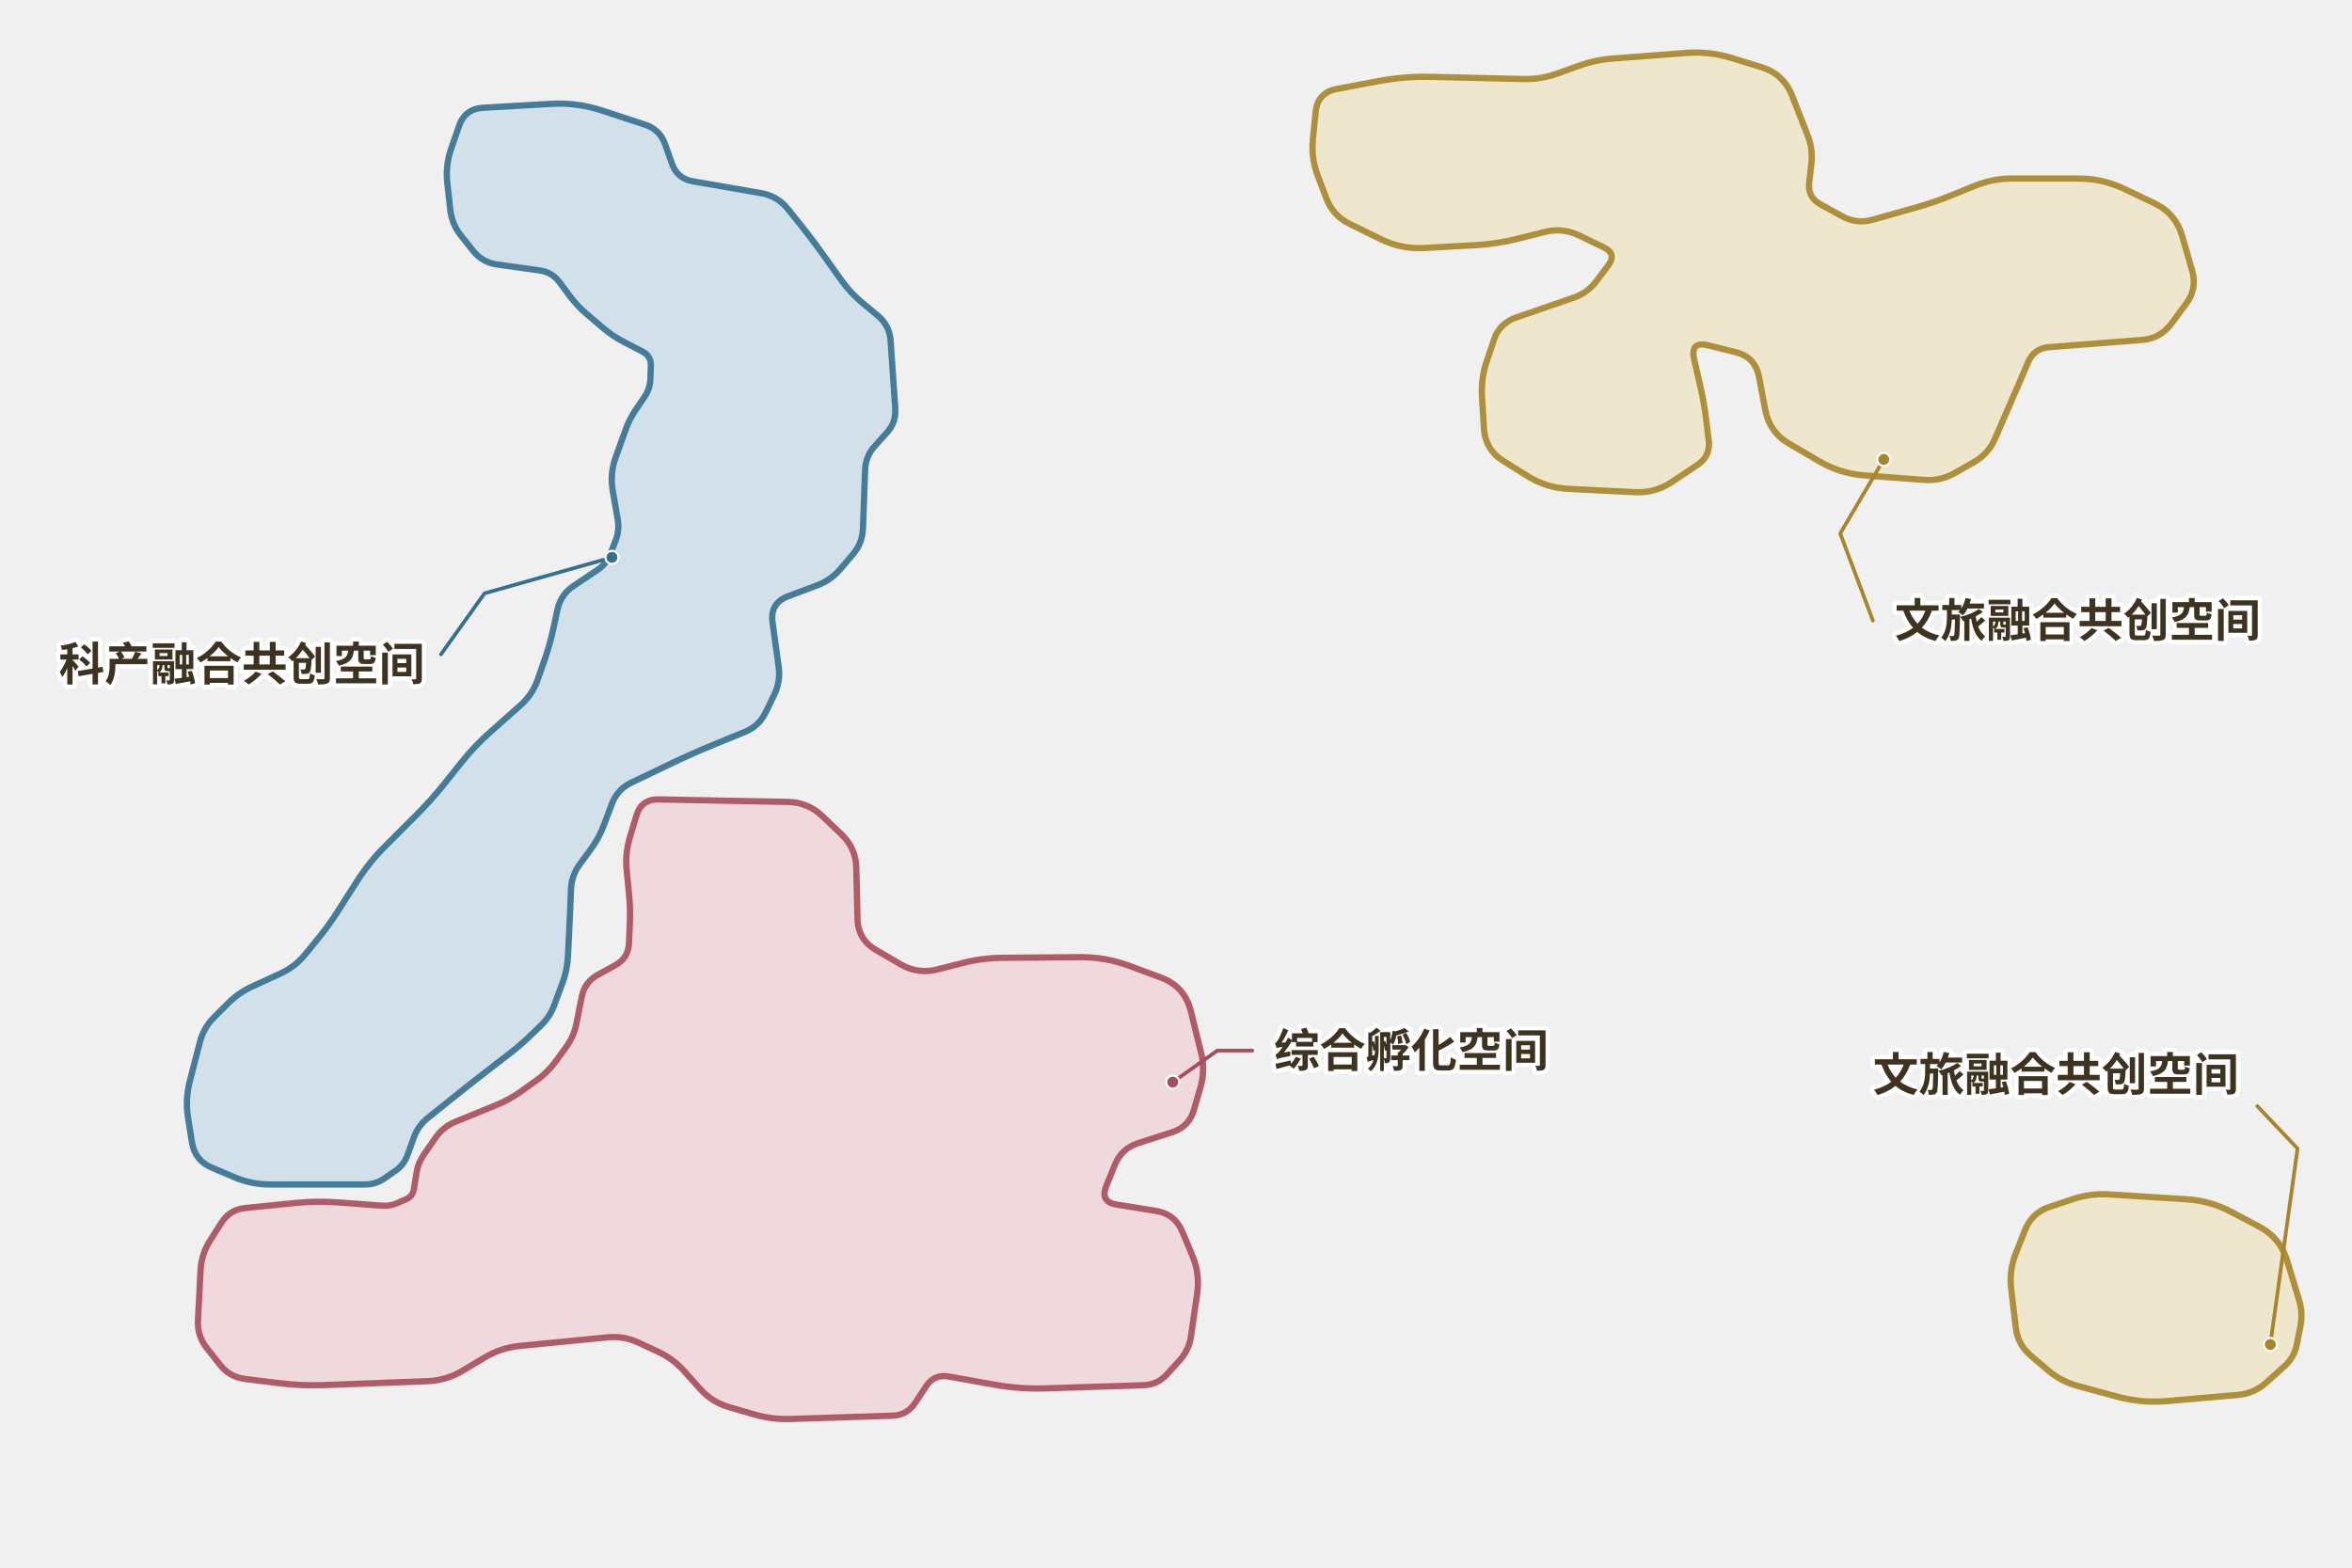
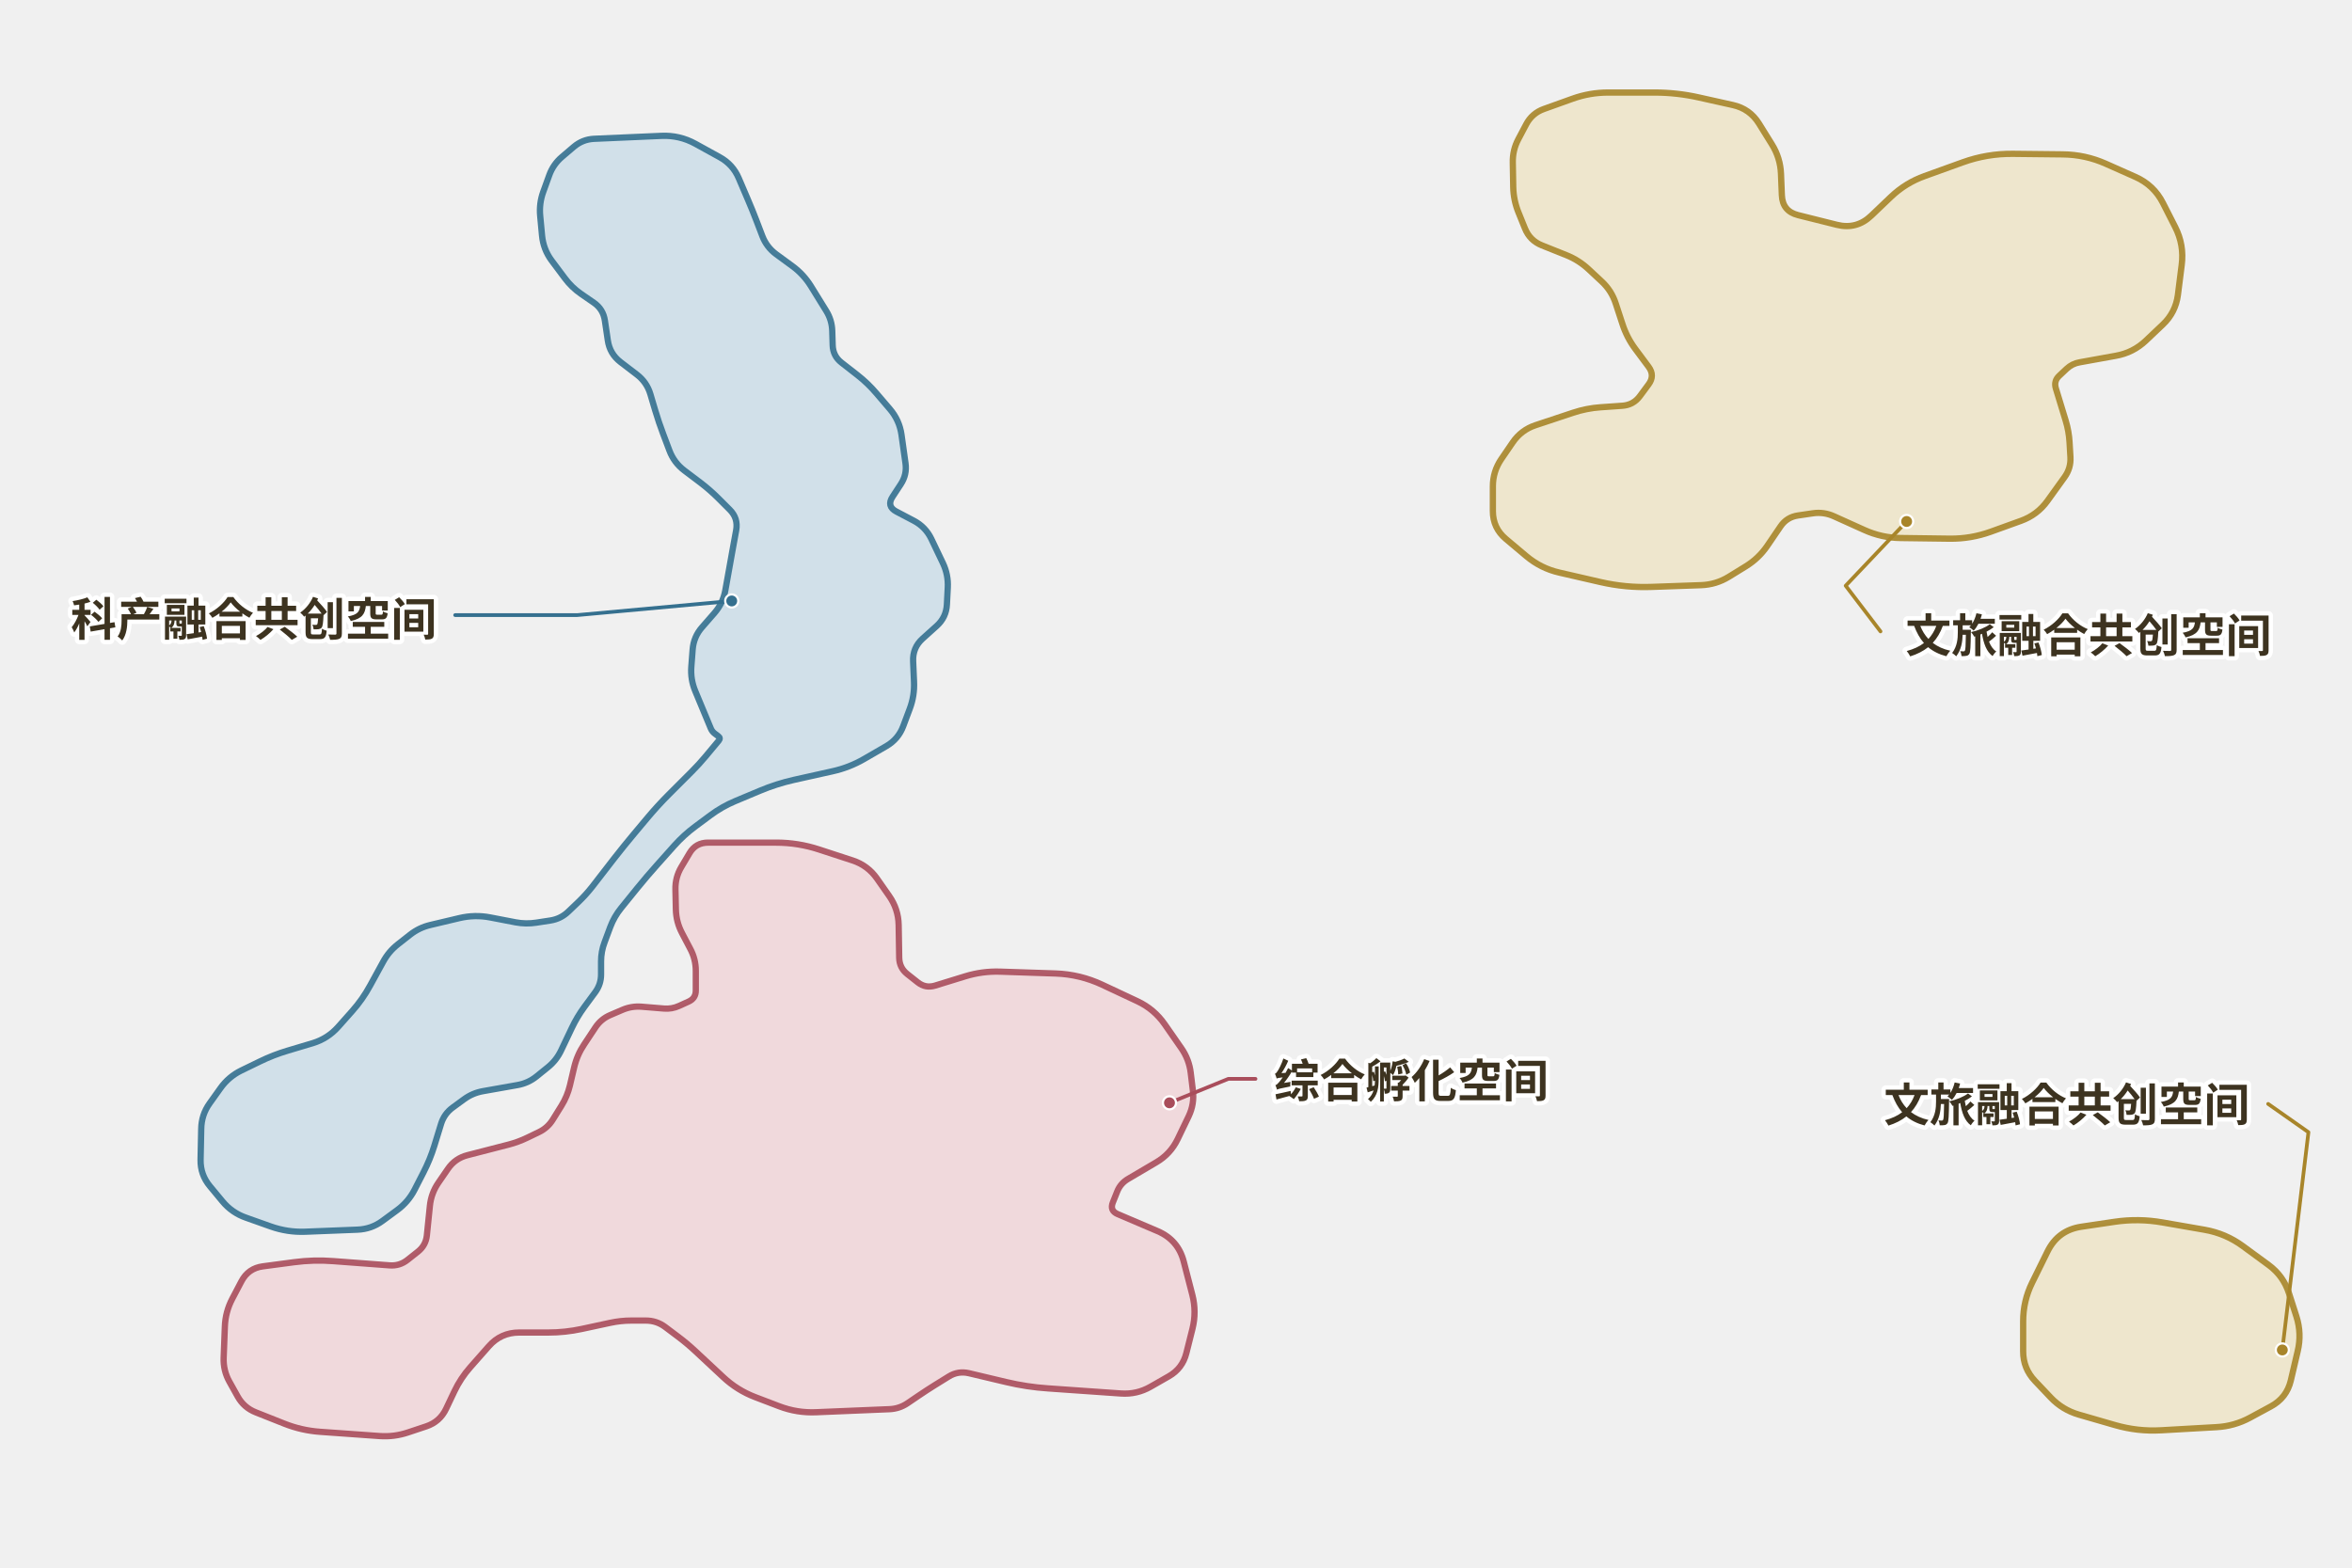
<svg xmlns="http://www.w3.org/2000/svg" viewBox="0 0 1500 1000" width="1500" height="1000" role="img" aria-labelledby="title desc">
  <g transform="matrix(0.6944444 0 0 0.6944444 -83.33333 -55.55556)">
    <g fill-opacity="0.26" stroke-width="5.76" stroke-opacity="0.9" stroke-linejoin="round">
-       <path id="wenlv" d="M 1328.2 183.0 Q 1330.0 165.0 1347.8 161.7 L 1386.0 154.5 Q 1410.0 150.0 1434.4 150.6 L 1519.1 152.6 Q 1535.0 153.0 1550.0 147.6 L 1570.0 140.4 Q 1585.0 135.0 1600.9 133.8 L 1668.7 128.6 Q 1690.0 127.0 1710.4 133.3 L 1737.6 141.7 Q 1758.0 148.0 1765.8 167.9 L 1780.2 204.6 Q 1785.0 217.0 1783.5 230.2 L 1781.5 247.8 Q 1780.0 261.0 1791.6 267.5 L 1811.5 278.5 Q 1825.0 286.0 1839.9 281.8 L 1879.2 270.7 Q 1896.0 266.0 1912.2 259.4 L 1933.8 250.6 Q 1950.0 244.0 1967.5 244.0 L 2028.7 244.0 Q 2051.0 244.0 2071.1 253.6 L 2098.6 266.7 Q 2118.0 276.0 2124.0 296.7 L 2133.2 328.5 Q 2138.0 345.0 2127.8 358.8 L 2114.2 377.2 Q 2104.0 391.0 2086.9 392.3 L 2001.7 398.9 Q 1988.0 400.0 1982.6 412.6 L 1975.4 429.4 Q 1970.0 442.0 1964.5 454.6 L 1952.1 483.1 Q 1946.0 497.0 1932.8 504.5 L 1915.2 514.5 Q 1902.0 522.0 1886.9 520.8 L 1832.5 516.7 Q 1810.0 515.0 1790.5 503.6 L 1763.2 487.6 Q 1745.0 477.0 1741.1 456.3 L 1735.4 426.2 Q 1732.0 408.0 1714.0 403.5 L 1689.0 397.3 Q 1672.0 393.0 1675.9 410.1 L 1681.7 435.6 Q 1685.0 450.0 1686.8 464.7 L 1689.2 484.3 Q 1691.0 499.0 1678.7 507.2 L 1655.3 522.8 Q 1640.0 533.0 1621.6 532.1 L 1559.8 529.0 Q 1540.0 528.0 1523.2 517.5 L 1500.6 503.4 Q 1484.0 493.0 1482.8 473.5 L 1481.0 444.1 Q 1480.0 428.0 1485.1 412.7 L 1491.9 392.3 Q 1497.0 377.0 1512.2 371.7 L 1565.2 353.4 Q 1578.0 349.0 1586.1 338.2 L 1596.9 323.8 Q 1605.0 313.0 1592.8 307.2 L 1570.0 296.2 Q 1555.0 289.0 1538.9 293.0 L 1513.0 299.5 Q 1495.0 304.0 1476.5 305.1 L 1428.0 307.8 Q 1407.0 309.0 1388.1 299.7 L 1359.2 285.5 Q 1344.0 278.0 1338.0 262.1 L 1330.0 240.9 Q 1324.0 225.0 1325.7 208.1 L 1328.2 183.0 Z" fill="#e9c96b" stroke="#a8852a" />
-       <path id="wenlv-isle" d="M 1979.7 1209.9 Q 1986.0 1194.0 2002.2 1188.6 L 2023.8 1181.4 Q 2040.0 1176.0 2057.0 1177.1 L 2128.3 1181.6 Q 2150.0 1183.0 2169.2 1193.2 L 2194.9 1206.8 Q 2214.0 1217.0 2220.3 1237.7 L 2231.4 1274.0 Q 2235.0 1286.0 2232.6 1298.3 L 2229.4 1314.7 Q 2227.0 1327.0 2217.6 1335.3 L 2201.1 1350.1 Q 2190.0 1360.0 2175.2 1361.3 L 2109.9 1367.0 Q 2087.0 1369.0 2064.8 1363.0 L 2028.2 1353.1 Q 2013.0 1349.0 2001.0 1338.8 L 1985.0 1325.2 Q 1973.0 1315.0 1971.2 1299.4 L 1967.0 1264.0 Q 1965.0 1247.0 1971.3 1231.1 L 1979.7 1209.9 Z" fill="#e9c96b" stroke="#a8852a" />
-       <path id="kechan" d="M 541.6 195.6 Q 547.0 180.0 563.5 179.0 L 626.0 175.4 Q 650.0 174.0 672.8 181.5 L 712.4 194.5 Q 726.0 199.0 730.8 212.5 L 737.2 230.5 Q 742.0 244.0 756.1 246.5 L 818.9 257.4 Q 834.0 260.0 843.6 272.0 L 856.4 288.0 Q 866.0 300.0 874.9 312.5 L 892.8 337.6 Q 901.0 349.0 911.8 358.0 L 926.2 370.0 Q 937.0 379.0 937.9 393.0 L 942.2 455.5 Q 943.0 468.0 934.6 477.3 L 923.4 489.7 Q 915.0 499.0 914.5 511.5 L 912.5 565.6 Q 912.0 579.0 903.3 589.2 L 891.7 602.8 Q 883.0 613.0 870.4 617.7 L 843.8 627.7 Q 827.0 634.0 829.5 651.8 L 835.1 692.4 Q 837.0 706.0 831.0 718.3 L 823.0 734.7 Q 817.0 747.0 804.3 752.2 L 774.3 764.5 Q 756.0 772.0 738.2 780.5 L 700.0 798.8 Q 687.0 805.0 681.9 818.5 L 674.5 838.2 Q 670.0 850.0 662.5 860.2 L 652.5 873.8 Q 645.0 884.0 644.4 896.6 L 643.6 916.4 Q 643.0 929.0 642.4 941.6 L 641.6 958.4 Q 641.0 971.0 636.6 982.8 L 628.9 1003.5 Q 625.0 1014.0 616.9 1021.8 L 606.1 1032.2 Q 598.0 1040.0 589.1 1046.9 L 567.2 1063.8 Q 554.0 1074.0 541.0 1084.4 L 513.0 1106.8 Q 504.0 1114.0 500.1 1124.8 L 494.2 1141.1 Q 491.0 1150.0 483.2 1155.4 L 472.8 1162.6 Q 465.0 1168.0 455.5 1168.0 L 367.9 1168.0 Q 351.0 1168.0 335.4 1161.4 L 314.6 1152.6 Q 299.0 1146.0 296.3 1129.3 L 292.7 1106.8 Q 290.0 1090.0 294.2 1073.5 L 303.6 1037.1 Q 307.0 1024.0 316.6 1014.4 L 329.4 1001.6 Q 339.0 992.0 351.3 986.3 L 377.6 974.2 Q 391.0 968.0 400.3 956.6 L 412.7 941.4 Q 422.0 930.0 429.9 917.6 L 447.9 889.4 Q 459.0 872.0 473.6 857.4 L 502.4 828.6 Q 516.0 815.0 528.0 800.0 L 544.0 780.0 Q 556.0 765.0 570.4 752.3 L 598.1 727.7 Q 609.0 718.0 613.8 704.2 L 620.4 685.3 Q 625.0 672.0 628.0 658.2 L 632.0 639.8 Q 635.0 626.0 646.8 618.2 L 668.7 603.5 Q 677.0 598.0 680.6 588.7 L 685.4 576.3 Q 689.0 567.0 687.3 557.2 L 682.7 530.6 Q 680.0 515.0 685.4 500.1 L 694.6 474.6 Q 698.0 465.0 703.7 456.6 L 711.9 444.5 Q 717.0 437.0 717.3 428.0 L 717.7 416.0 Q 718.0 407.0 710.0 402.9 L 693.5 394.4 Q 683.0 389.0 674.0 381.4 L 658.8 368.5 Q 650.0 361.0 643.1 351.7 L 633.9 339.3 Q 627.0 330.0 615.5 328.4 L 576.3 322.9 Q 563.0 321.0 554.6 310.5 L 543.4 296.5 Q 535.0 286.0 533.5 272.6 L 530.8 248.2 Q 529.0 232.0 534.3 216.6 L 541.6 195.6 Z" fill="#79b2d6" stroke="#35708f" />
-       <path id="zonghe" d="M 704.5 829.0 Q 709.0 814.0 724.7 814.3 L 843.8 816.6 Q 862.0 817.0 875.2 829.6 L 892.8 846.4 Q 906.0 859.0 906.4 877.2 L 907.5 923.9 Q 908.0 943.0 924.5 952.6 L 947.2 965.8 Q 963.0 975.0 980.7 970.5 L 1004.3 964.5 Q 1022.0 960.0 1040.3 959.8 L 1111.7 959.2 Q 1135.0 959.0 1156.9 967.1 L 1186.1 977.9 Q 1208.0 986.0 1213.6 1008.7 L 1223.1 1047.2 Q 1227.0 1063.0 1222.5 1078.6 L 1216.5 1099.4 Q 1212.0 1115.0 1196.5 1120.0 L 1165.1 1130.1 Q 1150.0 1135.0 1144.0 1149.7 L 1136.0 1169.3 Q 1130.0 1184.0 1145.7 1186.5 L 1181.3 1192.2 Q 1199.0 1195.0 1205.9 1211.5 L 1215.1 1233.5 Q 1222.0 1250.0 1219.5 1267.7 L 1213.8 1307.2 Q 1212.0 1320.0 1203.3 1329.6 L 1191.7 1342.4 Q 1183.0 1352.0 1170.1 1352.4 L 1079.8 1355.3 Q 1056.0 1356.0 1032.6 1351.8 L 991.4 1344.4 Q 978.0 1342.0 970.5 1353.4 L 960.5 1368.6 Q 953.0 1380.0 939.4 1380.4 L 846.2 1383.4 Q 829.0 1384.0 812.5 1379.2 L 789.5 1372.5 Q 774.0 1368.0 763.2 1356.0 L 748.0 1339.1 Q 738.0 1328.0 724.5 1321.7 L 706.5 1313.3 Q 693.0 1307.0 678.2 1308.4 L 597.4 1316.3 Q 580.0 1318.0 565.0 1327.0 L 545.0 1339.0 Q 530.0 1348.0 512.5 1348.7 L 416.9 1352.3 Q 397.0 1353.0 377.2 1350.6 L 345.4 1346.7 Q 331.0 1345.0 322.0 1333.6 L 310.0 1318.4 Q 301.0 1307.0 301.8 1292.5 L 304.2 1246.5 Q 305.0 1232.0 312.8 1219.7 L 323.2 1203.3 Q 331.0 1191.0 345.5 1189.6 L 390.9 1185.0 Q 411.0 1183.0 431.1 1184.5 L 471.2 1187.5 Q 478.0 1188.0 484.3 1185.3 L 492.7 1181.7 Q 499.0 1179.0 500.1 1172.2 L 502.5 1157.3 Q 504.0 1148.0 509.4 1140.3 L 520.1 1124.9 Q 527.0 1115.0 538.2 1110.4 L 576.1 1094.9 Q 588.0 1090.0 598.5 1082.5 L 613.0 1072.1 Q 623.0 1065.0 630.2 1055.1 L 639.8 1041.9 Q 647.0 1032.0 649.4 1020.0 L 654.3 995.4 Q 657.0 982.0 669.0 975.4 L 685.2 966.5 Q 697.0 960.0 697.6 946.5 L 698.4 928.5 Q 699.0 915.0 697.7 901.6 L 695.5 879.3 Q 694.0 864.0 698.4 849.3 L 704.5 829.0 Z" fill="#ef96a1" stroke="#a94d5b" />
+       <path id="wenlv" d="M 1521.6 194.2 Q 1527.0 184.0 1537.9 180.1 L 1564.1 170.7 Q 1580.0 165.0 1596.9 165.0 L 1639.4 165.0 Q 1660.0 165.0 1680.1 169.5 L 1711.5 176.5 Q 1727.0 180.0 1735.4 193.5 L 1747.2 212.5 Q 1755.0 225.0 1755.6 239.7 L 1756.4 259.3 Q 1757.0 274.0 1771.3 277.6 L 1806.9 286.5 Q 1825.0 291.0 1838.5 278.1 L 1856.5 260.9 Q 1870.0 248.0 1887.6 241.7 L 1922.5 229.1 Q 1945.0 221.0 1968.9 221.3 L 2014.3 221.8 Q 2035.0 222.0 2053.9 230.4 L 2081.1 242.5 Q 2098.0 250.0 2106.4 266.5 L 2117.6 288.5 Q 2126.0 305.0 2123.6 323.4 L 2120.1 351.0 Q 2118.0 367.0 2106.3 378.1 L 2090.7 392.9 Q 2079.0 404.0 2063.1 406.8 L 2029.9 412.8 Q 2023.0 414.0 2017.9 418.8 L 2011.1 425.2 Q 2006.0 430.0 2008.0 436.7 L 2017.0 466.2 Q 2020.0 476.0 2020.6 486.2 L 2021.4 499.8 Q 2022.0 510.0 2016.0 518.3 L 2000.3 540.1 Q 1991.0 553.0 1976.0 558.4 L 1948.3 568.4 Q 1930.0 575.0 1910.5 574.8 L 1865.5 574.2 Q 1848.0 574.0 1832.1 566.8 L 1804.4 554.3 Q 1795.0 550.0 1784.8 551.5 L 1771.2 553.5 Q 1761.0 555.0 1755.2 563.5 L 1742.8 581.7 Q 1735.0 593.0 1723.3 600.2 L 1707.7 609.8 Q 1696.0 617.0 1682.3 617.5 L 1637.0 619.1 Q 1613.0 620.0 1589.6 614.6 L 1551.8 605.9 Q 1535.0 602.0 1521.8 590.9 L 1502.9 575.0 Q 1491.0 565.0 1491.0 549.4 L 1491.0 526.8 Q 1491.0 513.0 1498.8 501.6 L 1509.2 486.4 Q 1517.0 475.0 1530.1 470.6 L 1564.7 459.1 Q 1577.0 455.0 1589.9 454.1 L 1609.9 452.7 Q 1620.0 452.0 1626.0 443.9 L 1634.0 433.1 Q 1640.0 425.0 1634.0 416.9 L 1621.8 400.5 Q 1614.0 390.0 1610.0 377.6 L 1603.8 358.7 Q 1600.0 347.0 1591.0 338.6 L 1579.0 327.4 Q 1570.0 319.0 1558.6 314.4 L 1536.1 305.4 Q 1525.0 301.0 1520.5 289.9 L 1514.5 275.1 Q 1510.0 264.0 1509.7 252.0 L 1509.3 229.5 Q 1509.0 218.0 1514.4 207.8 L 1521.6 194.2 Z" fill="#e9c96b" stroke="#a8852a" />
+       <path id="wenlv-isle" d="M 2000.4 1229.5 Q 2010.0 1210.0 2031.5 1206.8 L 2061.8 1202.3 Q 2084.0 1199.0 2106.1 1202.9 L 2144.6 1209.6 Q 2164.0 1213.0 2179.9 1224.7 L 2203.6 1242.1 Q 2217.0 1252.0 2222.1 1267.9 L 2228.9 1289.1 Q 2234.0 1305.0 2230.1 1321.2 L 2223.8 1348.1 Q 2220.0 1364.0 2205.6 1371.8 L 2186.4 1382.2 Q 2172.0 1390.0 2155.6 1390.9 L 2104.5 1393.8 Q 2083.0 1395.0 2062.3 1389.0 L 2029.1 1379.4 Q 2014.0 1375.0 2003.2 1363.6 L 1988.8 1348.4 Q 1978.0 1337.0 1978.0 1321.3 L 1978.0 1293.6 Q 1978.0 1275.0 1986.2 1258.3 L 2000.4 1229.5 Z" fill="#e9c96b" stroke="#a8852a" />
+       <path id="kechan" d="M 646.9 214.9 Q 655.0 208.0 665.6 207.5 L 727.2 204.8 Q 744.0 204.0 758.7 212.1 L 781.0 224.4 Q 793.0 231.0 798.4 243.6 L 806.7 263.0 Q 811.0 273.0 814.9 283.2 L 820.1 296.8 Q 824.0 307.0 832.8 313.5 L 847.8 324.5 Q 858.0 332.0 864.7 342.8 L 878.8 365.6 Q 884.0 374.0 884.3 383.9 L 884.7 397.1 Q 885.0 407.0 892.8 413.1 L 907.4 424.5 Q 917.0 432.0 924.9 441.3 L 937.3 455.8 Q 946.0 466.0 947.9 479.3 L 951.6 505.7 Q 953.0 516.0 947.3 524.7 L 939.7 536.3 Q 934.0 545.0 943.2 549.9 L 959.2 558.3 Q 970.0 564.0 975.3 575.0 L 986.0 597.4 Q 991.0 608.0 990.4 619.7 L 989.6 635.3 Q 989.0 647.0 980.3 654.9 L 967.3 666.6 Q 958.0 675.0 958.6 687.5 L 959.4 706.2 Q 960.0 719.0 955.5 731.0 L 949.5 747.0 Q 945.0 759.0 933.9 765.4 L 913.5 777.2 Q 900.0 785.0 884.8 788.4 L 848.9 796.4 Q 833.0 800.0 818.0 806.3 L 795.1 815.9 Q 783.0 821.0 772.5 828.8 L 758.5 839.2 Q 748.0 847.0 739.3 856.7 L 723.5 874.4 Q 714.0 885.0 705.0 896.1 L 690.5 914.0 Q 684.0 922.0 680.4 931.6 L 675.2 945.6 Q 672.0 954.0 672.0 963.0 L 672.0 975.0 Q 672.0 984.0 666.7 991.3 L 656.6 1005.0 Q 650.0 1014.0 645.2 1024.1 L 635.3 1044.9 Q 631.0 1054.0 623.2 1060.3 L 612.8 1068.7 Q 605.0 1075.0 595.1 1076.7 L 563.5 1082.3 Q 554.0 1084.0 546.2 1089.7 L 535.8 1097.3 Q 528.0 1103.0 525.1 1112.2 L 518.9 1132.4 Q 515.0 1145.0 509.0 1156.7 L 500.8 1172.7 Q 495.0 1184.0 484.8 1191.5 L 471.2 1201.5 Q 461.0 1209.0 448.3 1209.5 L 400.2 1211.4 Q 384.0 1212.0 368.7 1206.6 L 345.9 1198.5 Q 333.0 1194.0 324.3 1183.5 L 312.7 1169.5 Q 304.0 1159.0 304.2 1145.4 L 304.8 1116.9 Q 305.0 1104.0 312.5 1093.5 L 322.5 1079.5 Q 330.0 1069.0 341.6 1063.3 L 358.7 1055.0 Q 371.0 1049.0 384.1 1045.1 L 407.2 1038.2 Q 421.0 1034.0 430.6 1023.2 L 443.4 1008.8 Q 453.0 998.0 459.9 985.3 L 471.9 963.4 Q 477.0 954.0 485.4 947.4 L 496.6 938.6 Q 505.0 932.0 515.4 929.6 L 542.0 923.3 Q 556.0 920.0 570.1 922.7 L 593.5 927.2 Q 603.0 929.0 612.6 927.5 L 625.6 925.5 Q 635.0 924.0 641.9 917.4 L 651.1 908.6 Q 658.0 902.0 663.9 894.5 L 684.1 868.4 Q 693.0 857.0 702.3 845.9 L 714.7 831.1 Q 724.0 820.0 734.2 809.8 L 755.4 788.6 Q 762.0 782.0 768.0 774.8 L 780.1 760.3 Q 782.0 758.0 779.6 756.2 L 776.4 753.8 Q 774.0 752.0 772.8 749.2 L 758.5 714.8 Q 754.0 704.0 754.9 692.3 L 756.1 676.7 Q 757.0 665.0 764.7 656.2 L 776.2 643.0 Q 784.0 634.0 786.1 622.3 L 788.9 606.7 Q 791.0 595.0 793.1 583.3 L 796.1 566.9 Q 798.0 556.0 790.2 548.2 L 779.8 537.8 Q 772.0 530.0 763.2 523.3 L 748.5 512.2 Q 739.0 505.0 734.8 493.9 L 729.1 478.8 Q 725.0 468.0 721.7 456.9 L 717.3 442.1 Q 714.0 431.0 704.8 424.0 L 689.9 412.6 Q 680.0 405.0 678.2 392.7 L 675.5 374.5 Q 674.0 364.0 665.3 358.0 L 653.7 350.0 Q 645.0 344.0 638.7 335.5 L 626.5 319.2 Q 619.0 309.0 617.8 296.4 L 616.1 278.4 Q 615.0 267.0 618.9 256.2 L 624.4 241.0 Q 628.0 231.0 636.1 224.1 L 646.9 214.9 Z" fill="#79b2d6" stroke="#35708f" />
+       <path id="zonghe" d="M 753.3 863.6 Q 759.0 854.0 770.2 854.0 L 832.8 854.0 Q 853.0 854.0 872.2 860.3 L 903.1 870.4 Q 917.0 875.0 925.4 887.0 L 936.6 903.0 Q 945.0 915.0 945.3 929.6 L 945.8 959.8 Q 946.0 969.0 953.2 974.7 L 962.8 982.3 Q 970.0 988.0 978.8 985.3 L 1006.4 976.8 Q 1022.0 972.0 1038.3 972.5 L 1089.5 974.2 Q 1112.0 975.0 1132.4 984.6 L 1164.8 999.8 Q 1180.0 1007.0 1189.6 1020.8 L 1204.9 1042.8 Q 1212.0 1053.0 1213.5 1065.3 L 1215.5 1081.7 Q 1217.0 1094.0 1211.7 1105.2 L 1201.6 1126.2 Q 1195.0 1140.0 1181.8 1147.7 L 1156.0 1162.9 Q 1149.0 1167.0 1146.0 1174.5 L 1142.0 1184.5 Q 1139.0 1192.0 1146.4 1195.2 L 1183.2 1210.9 Q 1202.0 1219.0 1207.1 1238.8 L 1215.0 1269.4 Q 1219.0 1285.0 1215.1 1300.6 L 1209.5 1322.9 Q 1206.0 1337.0 1193.4 1344.2 L 1176.6 1353.8 Q 1164.0 1361.0 1149.5 1360.0 L 1082.4 1355.3 Q 1063.0 1354.0 1044.1 1349.5 L 1010.0 1341.4 Q 1000.0 1339.0 991.3 1344.4 L 978.7 1352.2 Q 971.0 1357.0 963.5 1362.1 L 953.5 1368.9 Q 946.0 1374.0 936.9 1374.4 L 869.6 1377.2 Q 852.0 1378.0 835.5 1371.7 L 813.5 1363.3 Q 797.0 1357.0 784.1 1344.9 L 758.7 1321.2 Q 751.0 1314.0 742.6 1307.7 L 730.9 1298.9 Q 723.0 1293.0 713.1 1293.0 L 699.9 1293.0 Q 690.0 1293.0 680.3 1295.1 L 654.3 1300.7 Q 639.0 1304.0 623.3 1304.0 L 596.8 1304.0 Q 580.0 1304.0 568.9 1316.6 L 551.8 1336.0 Q 543.0 1346.0 537.3 1358.0 L 529.7 1374.0 Q 524.0 1386.0 511.4 1390.2 L 494.6 1395.8 Q 482.0 1400.0 468.8 1399.1 L 414.1 1395.2 Q 397.0 1394.0 381.1 1387.7 L 354.9 1377.3 Q 344.0 1373.0 338.3 1362.8 L 330.7 1349.2 Q 325.0 1339.0 325.4 1327.3 L 326.5 1298.5 Q 327.0 1285.0 333.3 1273.0 L 341.7 1257.0 Q 348.0 1245.0 361.4 1243.2 L 390.0 1239.4 Q 408.0 1237.0 426.1 1238.4 L 477.8 1242.3 Q 487.0 1243.0 494.2 1237.3 L 503.8 1229.7 Q 511.0 1224.0 512.0 1214.9 L 514.8 1187.6 Q 516.0 1176.0 522.6 1166.4 L 531.4 1153.6 Q 538.0 1144.0 549.3 1141.1 L 587.3 1131.3 Q 596.0 1129.0 604.1 1125.1 L 614.9 1119.9 Q 623.0 1116.0 627.7 1108.4 L 635.6 1095.7 Q 641.0 1087.0 643.4 1077.0 L 647.3 1060.4 Q 650.0 1049.0 656.5 1039.3 L 666.9 1023.6 Q 672.0 1016.0 680.4 1012.4 L 691.6 1007.6 Q 700.0 1004.0 709.1 1004.7 L 729.8 1006.4 Q 737.0 1007.0 743.6 1004.0 L 752.4 1000.0 Q 759.0 997.0 759.0 989.8 L 759.0 971.8 Q 759.0 961.0 753.9 951.5 L 746.4 937.2 Q 741.0 927.0 740.7 915.5 L 740.3 897.2 Q 740.0 886.0 745.7 876.4 L 753.3 863.6 Z" fill="#ef96a1" stroke="#a94d5b" />
    </g>
    <g fill="none" stroke-width="3.4" stroke-linecap="round" stroke-linejoin="round">
-       <path id="wenlv-leader" d="M 1840 650 L 1810 570 L 1850 502" stroke="#a8852a" />
-       <path id="wenlv-isle-leader" d="M 2193 1096 L 2230 1135 L 2205 1315" stroke="#a8852a" />
-       <path id="kechan-leader" d="M 525 681 L 565 625 L 682 592" stroke="#35708f" />
-       <path id="zonghe-leader" d="M 1270 1045 L 1238 1045 L 1197 1074" stroke="#a94d5b" />
+       <path id="wenlv-leader" d="M 1847 660 L 1815 618 L 1871 559" stroke="#a8852a" />
+       <path id="wenlv-isle-leader" d="M 2203 1094 L 2240 1120 L 2216 1320" stroke="#a8852a" />
+       <path id="kechan-leader" d="M 538 645 L 650 645 L 792 632" stroke="#35708f" />
+       <path id="zonghe-leader" d="M 1273 1071 L 1248 1071 L 1194 1093" stroke="#a94d5b" />
    </g>
    <g stroke="#fff" stroke-width="2">
-       <circle cx="1850" cy="502" r="6" fill="#a8852a" />
-       <circle cx="2205" cy="1315" r="6" fill="#a8852a" />
-       <circle cx="682" cy="592" r="6" fill="#35708f" />
-       <circle cx="1197" cy="1074" r="6" fill="#a94d5b" />
+       <circle cx="1871" cy="559" r="6" fill="#a8852a" />
+       <circle cx="2216" cy="1320" r="6" fill="#a8852a" />
+       <circle cx="792" cy="632" r="6" fill="#35708f" />
+       <circle cx="1194" cy="1093" r="6" fill="#a94d5b" />
    </g>
    <g font-family="Microsoft YaHei, PingFang SC, sans-serif" font-size="42" font-weight="700" fill="#3d3320" stroke="#fff" stroke-width="8" paint-order="stroke" stroke-linejoin="round">
-       <text x="1860" y="665">文旅融合共创空间</text>
-       <text x="1840" y="1082">文旅融合共创空间</text>
-       <text x="174" y="705">科产融合共创空间</text>
-       <text x="1290" y="1060">综合孵化空间</text>
+       <text x="1870" y="679">文旅融合共创空间</text>
+       <text x="1850" y="1110">文旅融合共创空间</text>
+       <text x="185" y="664">科产融合共创空间</text>
+       <text x="1290" y="1088">综合孵化空间</text>
    </g>
  </g>
</svg>
